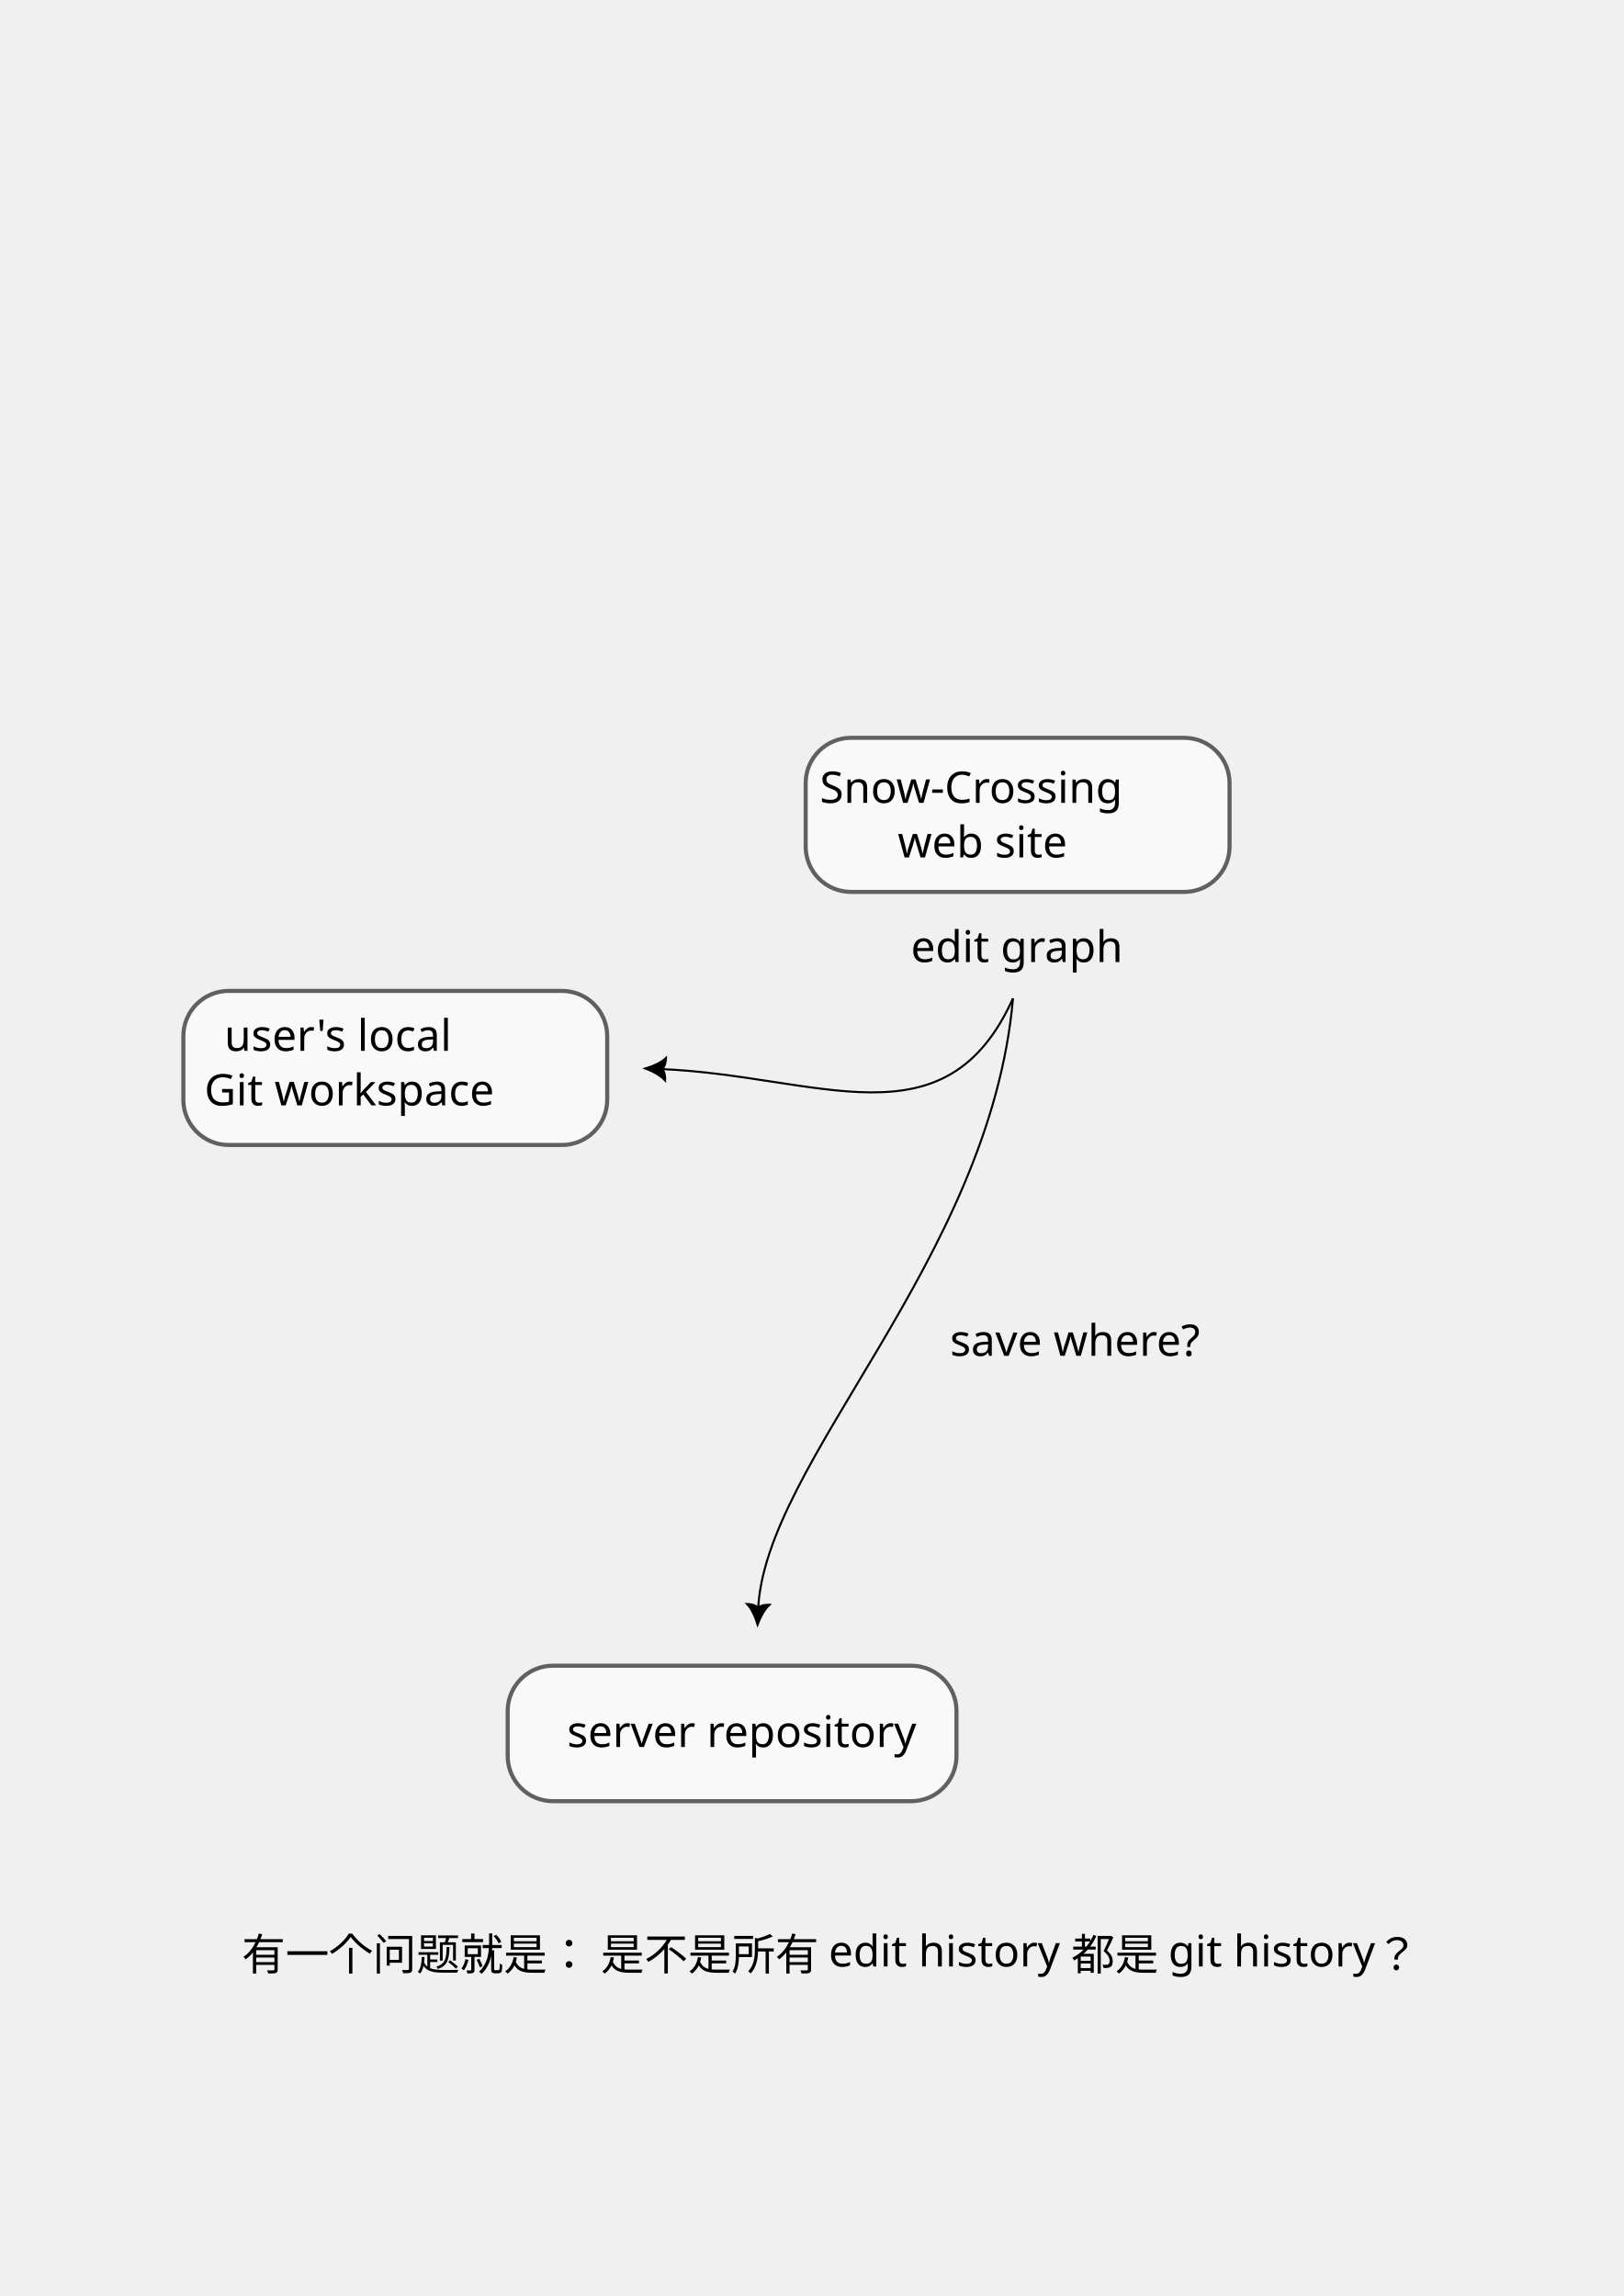
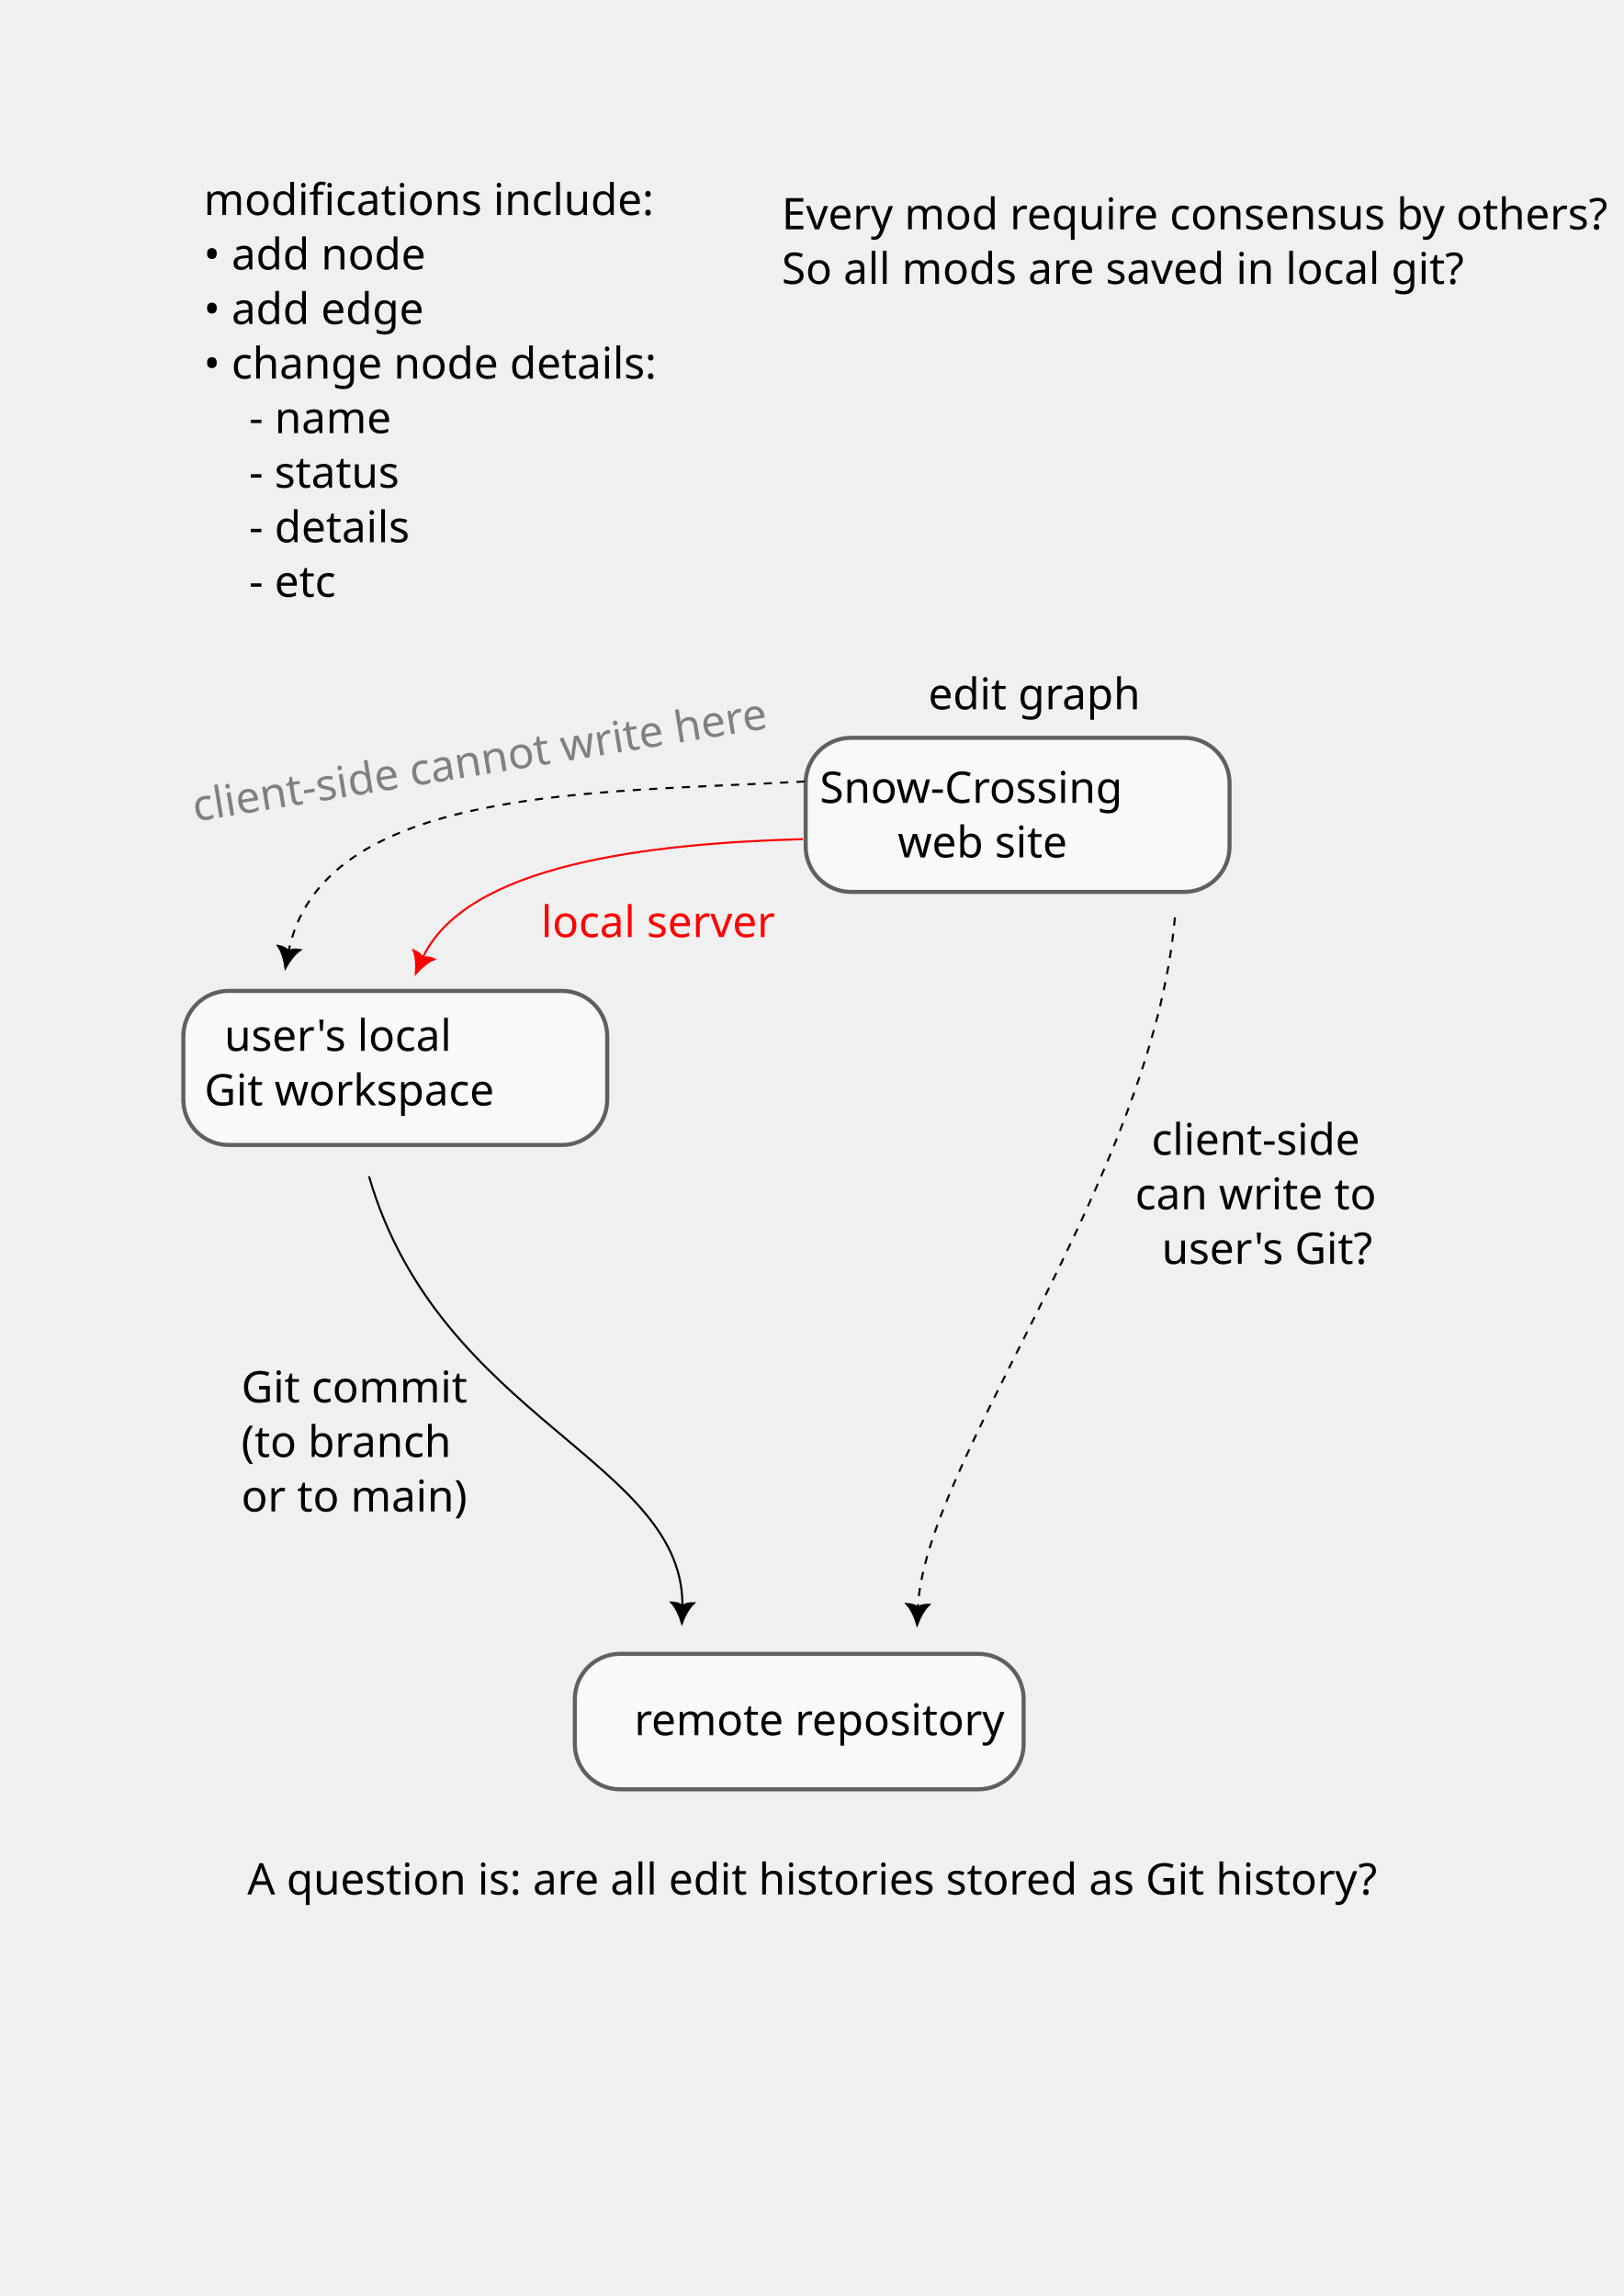
<svg xmlns="http://www.w3.org/2000/svg" width="210mm" height="297mm" viewBox="0 0 210 297" version="1.1" id="svg5">
  <defs id="defs2">
-     <marker style="overflow:visible" id="Arrow5" refX="0" refY="0" orient="auto-start-reverse" markerWidth="11.887" markerHeight="13.345" viewBox="0 0 5.887 6.609" preserveAspectRatio="xMidYMid">
-       <path transform="scale(0.5)" style="fill:context-stroke;fill-rule:evenodd;stroke:context-stroke;stroke-width:1pt" d="m 6,0 c -3,1 -7,3 -9,5 0,0 0,-4 2,-5 -2,-1 -2,-5 -2,-5 2,2 6,4 9,5 z" id="path8893" />
-     </marker>
    <marker style="overflow:visible" id="Arrow5-2" refX="0" refY="0" orient="auto-start-reverse" markerWidth="11.887" markerHeight="13.345" viewBox="0 0 5.887 6.609" preserveAspectRatio="xMidYMid">
      <path transform="scale(0.5)" style="fill:context-stroke;fill-rule:evenodd;stroke:context-stroke;stroke-width:1pt" d="m 6,0 c -3,1 -7,3 -9,5 0,0 0,-4 2,-5 -2,-1 -2,-5 -2,-5 2,2 6,4 9,5 z" id="path8893-9" />
    </marker>
+     <marker style="overflow:visible" id="Arrow5-2-8" refX="0" refY="0" orient="auto-start-reverse" markerWidth="11.887" markerHeight="13.345" viewBox="0 0 5.887 6.609" preserveAspectRatio="xMidYMid">
+       <path transform="scale(0.5)" style="fill:context-stroke;fill-rule:evenodd;stroke:context-stroke;stroke-width:1pt" d="m 6,0 c -3,1 -7,3 -9,5 0,0 0,-4 2,-5 -2,-1 -2,-5 -2,-5 2,2 6,4 9,5 z" id="path8893-9-8" />
+     </marker>
+     <marker style="overflow:visible" id="Arrow5-3" refX="0" refY="0" orient="auto-start-reverse" markerWidth="11.887" markerHeight="13.345" viewBox="0 0 5.887 6.609" preserveAspectRatio="xMidYMid">
+       <path transform="scale(0.5)" style="fill:context-stroke;fill-rule:evenodd;stroke:context-stroke;stroke-width:1pt" d="m 6,0 c -3,1 -7,3 -9,5 0,0 0,-4 2,-5 -2,-1 -2,-5 -2,-5 2,2 6,4 9,5 z" id="path8893-1" />
+     </marker>
+     <marker style="overflow:visible" id="Arrow5-9" refX="0" refY="0" orient="auto-start-reverse" markerWidth="11.887" markerHeight="13.345" viewBox="0 0 5.887 6.609" preserveAspectRatio="xMidYMid">
+       <path transform="scale(0.5)" style="fill:context-stroke;fill-rule:evenodd;stroke:context-stroke;stroke-width:1pt" d="m 6,0 c -3,1 -7,3 -9,5 0,0 0,-4 2,-5 -2,-1 -2,-5 -2,-5 2,2 6,4 9,5 z" id="path8893-2" />
+     </marker>
  </defs>
  <g id="layer1">
-     <g id="g1657">
+     <g id="g1657" transform="translate(8.684017,-1.533819)">
      <rect style="opacity:0.6;fill:#ffffff;stroke:#000000;stroke-width:0.529" id="rect167" width="58.045" height="17.525" x="65.661" y="215.468" ry="5.856" />
-       <text xml:space="preserve" style="font-size:5.644px;line-height:1.25;font-family:'Alibaba PuHuiTi';letter-spacing:0px;word-spacing:0px;stroke-width:0.265;-inkscape-font-specification:'Alibaba PuHuiTi, Light';font-weight:300;font-style:normal;font-stretch:normal;font-variant:normal;font-variant-ligatures:normal;font-variant-caps:normal;font-variant-numeric:normal;font-variant-east-asian:normal" x="73.343" y="225.982" id="text113">
-         <tspan id="tspan111" style="font-size:5.644px;stroke-width:0.265;-inkscape-font-specification:'Alibaba PuHuiTi, Light';font-family:'Alibaba PuHuiTi';font-weight:300;font-style:normal;font-stretch:normal;font-variant:normal;font-variant-ligatures:normal;font-variant-caps:normal;font-variant-numeric:normal;font-variant-east-asian:normal" x="73.343" y="225.982">server repository</tspan>
+       <text xml:space="preserve" style="font-style:normal;font-variant:normal;font-weight:300;font-stretch:normal;font-size:5.644px;line-height:1.25;font-family:'Alibaba PuHuiTi';-inkscape-font-specification:'Alibaba PuHuiTi, Light';font-variant-ligatures:normal;font-variant-caps:normal;font-variant-numeric:normal;font-variant-east-asian:normal;letter-spacing:0px;word-spacing:0px;stroke-width:0.265" x="73.343" y="225.982" id="text113">
+         <tspan id="tspan111" style="font-style:normal;font-variant:normal;font-weight:300;font-stretch:normal;font-size:5.644px;font-family:'Alibaba PuHuiTi';-inkscape-font-specification:'Alibaba PuHuiTi, Light';font-variant-ligatures:normal;font-variant-caps:normal;font-variant-numeric:normal;font-variant-east-asian:normal;stroke-width:0.265" x="73.343" y="225.982">remote repository</tspan>
      </text>
    </g>
    <g id="g1646" transform="translate(-26.55218,15.96438)">
      <rect style="opacity:0.6;fill:#ffffff;stroke:#000000;stroke-width:0.529" id="rect385" width="54.82" height="19.93" x="50.266" y="112.215" ry="5.856" />
      <text xml:space="preserve" style="font-size:5.644px;line-height:1.25;font-family:'Alibaba PuHuiTi';text-align:center;letter-spacing:0px;word-spacing:0px;text-anchor:middle;stroke-width:0.265;-inkscape-font-specification:'Alibaba PuHuiTi, Light';font-weight:300;font-style:normal;font-stretch:normal;font-variant:normal;font-variant-ligatures:normal;font-variant-caps:normal;font-variant-numeric:normal;font-variant-east-asian:normal" x="76.866" y="119.967" id="text383">
        <tspan id="tspan381" style="font-size:5.644px;text-align:center;text-anchor:middle;stroke-width:0.265;-inkscape-font-specification:'Alibaba PuHuiTi, Light';font-family:'Alibaba PuHuiTi';font-weight:300;font-style:normal;font-stretch:normal;font-variant:normal;font-variant-ligatures:normal;font-variant-caps:normal;font-variant-numeric:normal;font-variant-east-asian:normal" x="76.866" y="119.967">user's local</tspan>
        <tspan style="font-size:5.644px;text-align:center;text-anchor:middle;stroke-width:0.265;-inkscape-font-specification:'Alibaba PuHuiTi, Light';font-family:'Alibaba PuHuiTi';font-weight:300;font-style:normal;font-stretch:normal;font-variant:normal;font-variant-ligatures:normal;font-variant-caps:normal;font-variant-numeric:normal;font-variant-east-asian:normal" x="76.866" y="127.022" id="tspan1612">Git workspace</tspan>
      </text>
    </g>
-     <text xml:space="preserve" style="font-size:5.644px;line-height:1.25;font-family:'Alibaba PuHuiTi';-inkscape-font-specification:'Alibaba PuHuiTi, Light';letter-spacing:0px;word-spacing:0px;stroke-width:0.265;font-weight:300;font-style:normal;font-stretch:normal;font-variant:normal;font-variant-ligatures:normal;font-variant-caps:normal;font-variant-numeric:normal;font-variant-east-asian:normal" x="117.804" y="124.442" id="text490">
-       <tspan id="tspan488" style="stroke-width:0.265;-inkscape-font-specification:'Alibaba PuHuiTi, Light';font-family:'Alibaba PuHuiTi';font-weight:300;font-style:normal;font-stretch:normal;font-variant:normal;font-size:5.644px;font-variant-ligatures:normal;font-variant-caps:normal;font-variant-numeric:normal;font-variant-east-asian:normal" x="117.804" y="124.442">edit graph</tspan>
+     <text xml:space="preserve" style="font-style:normal;font-variant:normal;font-weight:300;font-stretch:normal;font-size:5.644px;line-height:1.25;font-family:'Alibaba PuHuiTi';-inkscape-font-specification:'Alibaba PuHuiTi, Light';font-variant-ligatures:normal;font-variant-caps:normal;font-variant-numeric:normal;font-variant-east-asian:normal;letter-spacing:0px;word-spacing:0px;stroke-width:0.265" x="120.06" y="91.747" id="text490">
+       <tspan id="tspan488" style="font-style:normal;font-variant:normal;font-weight:300;font-stretch:normal;font-size:5.644px;font-family:'Alibaba PuHuiTi';-inkscape-font-specification:'Alibaba PuHuiTi, Light';font-variant-ligatures:normal;font-variant-caps:normal;font-variant-numeric:normal;font-variant-east-asian:normal;stroke-width:0.265" x="120.06" y="91.747">edit graph</tspan>
    </text>
-     <path style="fill:none;stroke:#000000;stroke-width:0.265;stroke-linecap:butt;stroke-linejoin:miter;stroke-dasharray:none;stroke-opacity:1;marker-end:url(#Arrow5)" d="m 131.014,129.144 c -2.95,33.907 -32.311,60.11 -32.972,79.241" id="path555" />
-     <path style="fill:none;stroke:#000000;stroke-width:0.265;stroke-linecap:butt;stroke-linejoin:miter;stroke-dasharray:none;stroke-opacity:1;marker-end:url(#Arrow5-2)" d="m 131.014,129.144 c -8.794,19.476 -25.209,9.906 -45.782,9.135" id="path555-1" />
-     <text xml:space="preserve" style="font-size:5.644px;line-height:1.25;font-family:'Alibaba PuHuiTi';-inkscape-font-specification:'Alibaba PuHuiTi, Light';letter-spacing:0px;word-spacing:0px;stroke-width:0.265;font-weight:300;font-style:normal;font-stretch:normal;font-variant:normal;font-variant-ligatures:normal;font-variant-caps:normal;font-variant-numeric:normal;font-variant-east-asian:normal" x="122.866" y="175.386" id="text1610">
-       <tspan id="tspan1608" style="stroke-width:0.265;-inkscape-font-specification:'Alibaba PuHuiTi, Light';font-family:'Alibaba PuHuiTi';font-weight:300;font-style:normal;font-stretch:normal;font-variant:normal;font-size:5.644px;font-variant-ligatures:normal;font-variant-caps:normal;font-variant-numeric:normal;font-variant-east-asian:normal" x="122.866" y="175.386">save where?</tspan>
-     </text>
+     <path style="fill:none;stroke:#000000;stroke-width:0.265;stroke-linecap:butt;stroke-linejoin:miter;stroke-dasharray:none;stroke-opacity:1;marker-end:url(#Arrow5-9)" d="m 47.722,152.16 c 9.156,31.581 41.193,36.894 40.532,56.025" id="path555-0" />
+     <path style="fill:none;stroke:#000000;stroke-width:0.265;stroke-linecap:butt;stroke-linejoin:miter;stroke-dasharray:1.06, 1.06;stroke-dashoffset:0;stroke-opacity:1;marker-end:url(#Arrow5-3)" d="m 151.956,118.668 c -2.95,33.907 -32.615,70.586 -33.276,89.717" id="path555-4" />
+     <path style="fill:none;stroke:#ff0000;stroke-width:0.265;stroke-linecap:butt;stroke-linejoin:miter;stroke-dasharray:none;stroke-opacity:1;marker-end:url(#Arrow5-2)" d="m 103.849,108.546 c -19.649,0.557 -43.964,3.192 -49.363,15.746" id="path555-1" />
+     <path style="fill:none;stroke:#000000;stroke-width:0.265;stroke-linecap:butt;stroke-linejoin:miter;stroke-dasharray:1.06, 1.06;stroke-dashoffset:0;stroke-opacity:1;marker-end:url(#Arrow5-2-8)" d="m 104.069,101.09 c -26.801,1.516 -62.748,0.485 -66.826,22.369" id="path555-1-4" />
    <g id="g1652" transform="translate(-12.77663,3.564981)">
      <rect style="opacity:0.6;fill:#ffffff;stroke:#000000;stroke-width:0.529" id="rect385-3" width="54.82" height="19.93" x="116.979" y="91.878" ry="5.856" />
      <text xml:space="preserve" style="font-size:5.644px;line-height:1.25;font-family:'Alibaba PuHuiTi';-inkscape-font-specification:'Alibaba PuHuiTi, Light';text-align:center;letter-spacing:0px;word-spacing:0px;text-anchor:middle;stroke-width:0.265;font-weight:300;font-style:normal;font-stretch:normal;font-variant:normal;font-variant-ligatures:normal;font-variant-caps:normal;font-variant-numeric:normal;font-variant-east-asian:normal" x="144.984" y="100.286" id="text1638">
        <tspan id="tspan1636" style="text-align:center;text-anchor:middle;stroke-width:0.265;-inkscape-font-specification:'Alibaba PuHuiTi, Light';font-family:'Alibaba PuHuiTi';font-weight:300;font-style:normal;font-stretch:normal;font-variant:normal;font-size:5.644px;font-variant-ligatures:normal;font-variant-caps:normal;font-variant-numeric:normal;font-variant-east-asian:normal" x="144.984" y="100.286">Snow-Crossing</tspan>
        <tspan style="text-align:center;text-anchor:middle;stroke-width:0.265;-inkscape-font-specification:'Alibaba PuHuiTi, Light';font-family:'Alibaba PuHuiTi';font-weight:300;font-style:normal;font-stretch:normal;font-variant:normal;font-size:5.644px;font-variant-ligatures:normal;font-variant-caps:normal;font-variant-numeric:normal;font-variant-east-asian:normal" x="144.984" y="107.342" id="tspan1640">web site</tspan>
      </text>
    </g>
-     <text xml:space="preserve" style="font-size:5.644px;line-height:1.25;font-family:sans-serif;-inkscape-font-specification:'sans-serif, Normal';letter-spacing:0px;word-spacing:0px;stroke-width:0.265" x="31.272" y="254.842" id="text1661">
-       <tspan id="tspan1659" style="font-style:normal;font-variant:normal;font-weight:300;font-stretch:normal;font-family:'Alibaba PuHuiTi';-inkscape-font-specification:'Alibaba PuHuiTi Light';stroke-width:0.265" x="31.272" y="254.842">有一个问题就是： 是不是所有 edit history 都是 git history？</tspan>
+     <text xml:space="preserve" style="font-size:5.644px;line-height:1.25;font-family:sans-serif;-inkscape-font-specification:'sans-serif, Normal';letter-spacing:0px;word-spacing:0px;stroke-width:0.265" x="31.985" y="245.062" id="text1661">
+       <tspan id="tspan1659" style="font-style:normal;font-variant:normal;font-weight:300;font-stretch:normal;font-family:'Alibaba PuHuiTi';-inkscape-font-specification:'Alibaba PuHuiTi Light';stroke-width:0.265" x="31.985" y="245.062">A question is: are all edit histories stored as Git history?</tspan>
+     </text>
+     <text xml:space="preserve" style="font-weight:300;font-size:5.644px;line-height:1.25;font-family:'Alibaba PuHuiTi';-inkscape-font-specification:'Alibaba PuHuiTi, Light';letter-spacing:0px;word-spacing:0px;stroke-width:0.265" x="26.346" y="27.805" id="text14892">
+       <tspan id="tspan14890" style="stroke-width:0.265" x="26.346" y="27.805">modifications include:</tspan>
+       <tspan style="stroke-width:0.265" x="26.346" y="34.86" id="tspan14894">• add node</tspan>
+       <tspan style="stroke-width:0.265" x="26.346" y="41.916" id="tspan14896">• add edge</tspan>
+       <tspan style="stroke-width:0.265" x="26.346" y="48.971" id="tspan14898">• change node details:</tspan>
+       <tspan style="stroke-width:0.265" x="26.346" y="56.027" id="tspan14910">    - name</tspan>
+       <tspan style="stroke-width:0.265" x="26.346" y="63.082" id="tspan14904">    - status</tspan>
+       <tspan style="stroke-width:0.265" x="26.346" y="70.138" id="tspan14906">    - details</tspan>
+       <tspan style="stroke-width:0.265" x="26.346" y="77.193" id="tspan14908">    - etc</tspan>
+     </text>
+     <text xml:space="preserve" style="font-weight:300;font-size:5.644px;line-height:1.25;font-family:'Alibaba PuHuiTi';-inkscape-font-specification:'Alibaba PuHuiTi, Light';letter-spacing:0px;word-spacing:0px;stroke-width:0.265" x="101.1" y="29.665" id="text14953">
+       <tspan id="tspan14951" style="stroke-width:0.265" x="101.1" y="29.665">Every mod require consensus by others?</tspan>
+       <tspan style="stroke-width:0.265" x="101.1" y="36.72" id="tspan14957">So all mods are saved in local git?</tspan>
+     </text>
+     <text xml:space="preserve" style="font-weight:300;font-size:5.644px;line-height:1.25;font-family:'Alibaba PuHuiTi';-inkscape-font-specification:'Alibaba PuHuiTi, Light';letter-spacing:0px;word-spacing:0px;fill:#808080;stroke-width:0.265" x="7.795" y="108.947" id="text15034" transform="rotate(-9.257529)">
+       <tspan id="tspan15032" style="fill:#808080;stroke-width:0.265" x="7.795" y="108.947">client-side cannot write here</tspan>
+     </text>
+     <text xml:space="preserve" style="font-weight:300;font-size:5.644px;line-height:1.25;font-family:'Alibaba PuHuiTi';-inkscape-font-specification:'Alibaba PuHuiTi, Light';text-align:center;letter-spacing:0px;word-spacing:0px;text-anchor:middle;stroke-width:0.265" x="167.546" y="149.374" id="text16112">
+       <tspan id="tspan16110" style="text-align:center;text-anchor:middle;stroke-width:0.265" x="167.546" y="149.374">client-side</tspan>
+       <tspan style="text-align:center;text-anchor:middle;stroke-width:0.265" x="167.546" y="156.43" id="tspan16114">can write to</tspan>
+       <tspan style="text-align:center;text-anchor:middle;stroke-width:0.265" x="167.546" y="163.485" id="tspan16116">user's Git?</tspan>
+     </text>
+     <text xml:space="preserve" style="font-weight:300;font-size:5.644px;line-height:1.25;font-family:'Alibaba PuHuiTi';-inkscape-font-specification:'Alibaba PuHuiTi, Light';letter-spacing:0px;word-spacing:0px;fill:#ff0000;stroke-width:0.265" x="69.978" y="121.219" id="text16285">
+       <tspan id="tspan16283" style="fill:#ff0000;stroke-width:0.265" x="69.978" y="121.219">local server</tspan>
+     </text>
+     <text xml:space="preserve" style="font-weight:300;font-size:5.644px;line-height:1.25;font-family:'Alibaba PuHuiTi';-inkscape-font-specification:'Alibaba PuHuiTi, Light';letter-spacing:0px;word-spacing:0px;stroke-width:0.265" x="31.209" y="181.408" id="text16379">
+       <tspan id="tspan16377" style="stroke-width:0.265" x="31.209" y="181.408">Git commit</tspan>
+       <tspan style="stroke-width:0.265" x="31.209" y="188.464" id="tspan16504">(to branch</tspan>
+       <tspan style="stroke-width:0.265" x="31.209" y="195.519" id="tspan16506">or to main)</tspan>
    </text>
  </g>
</svg>
